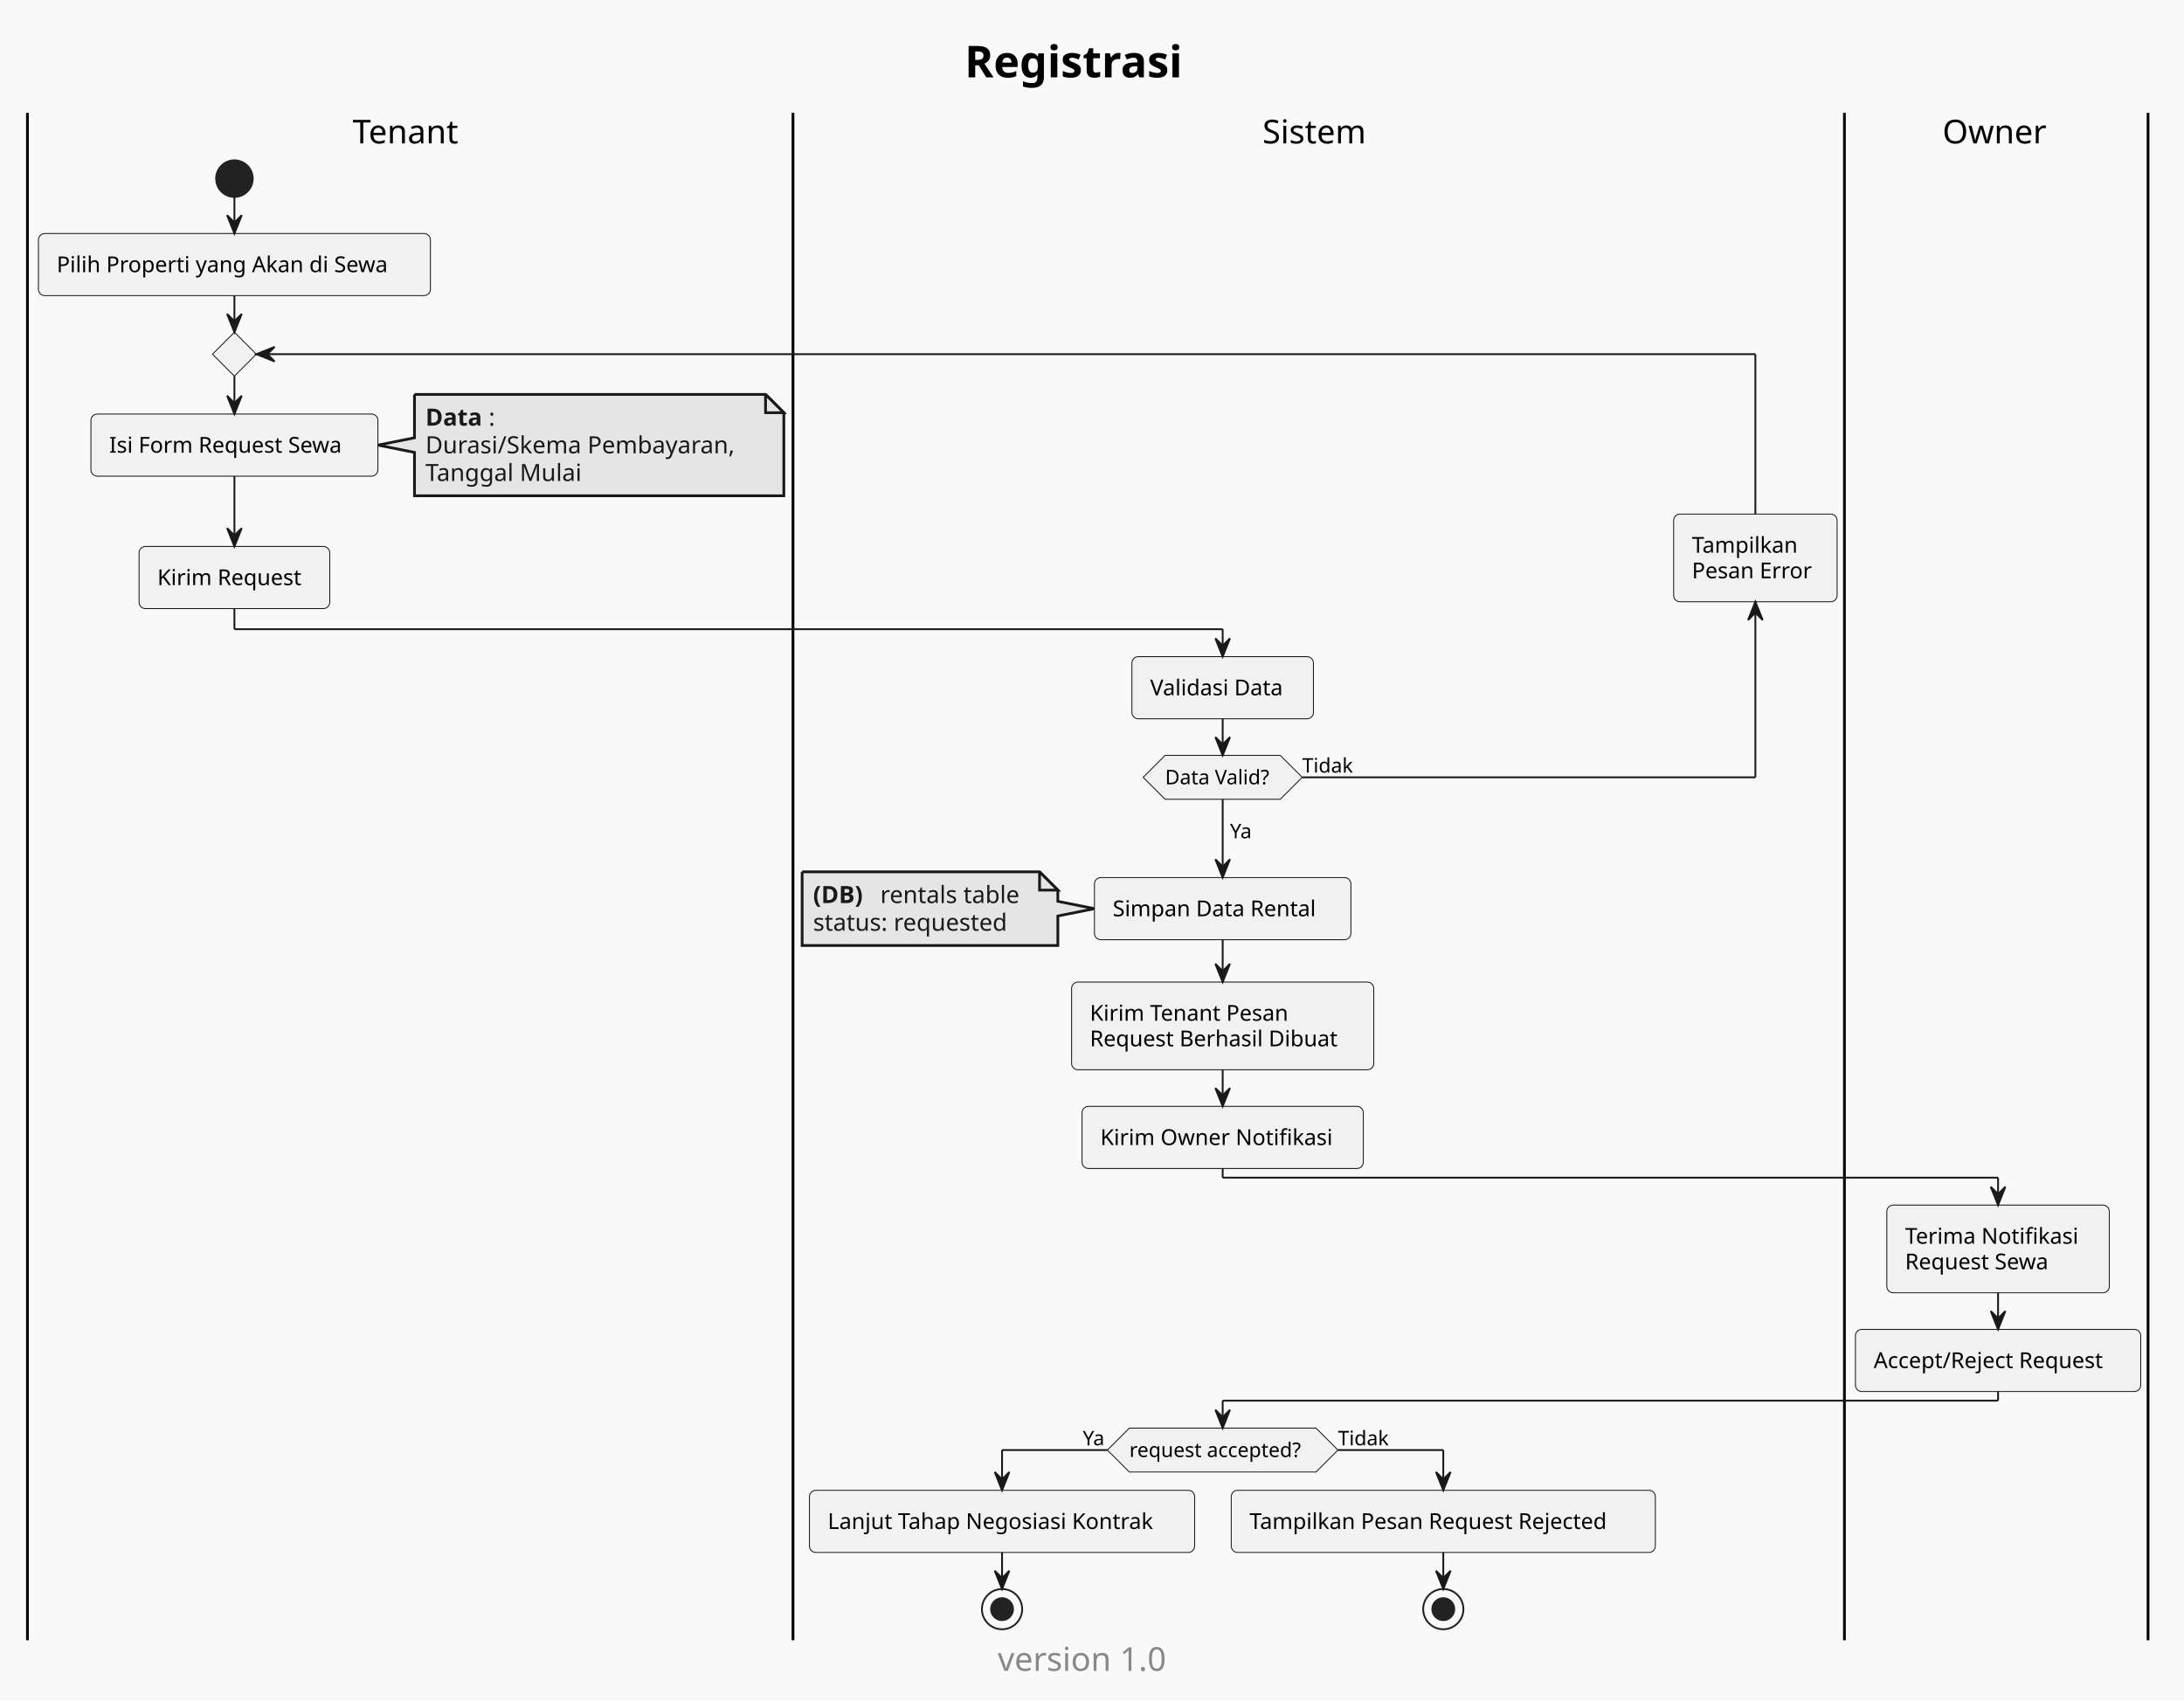
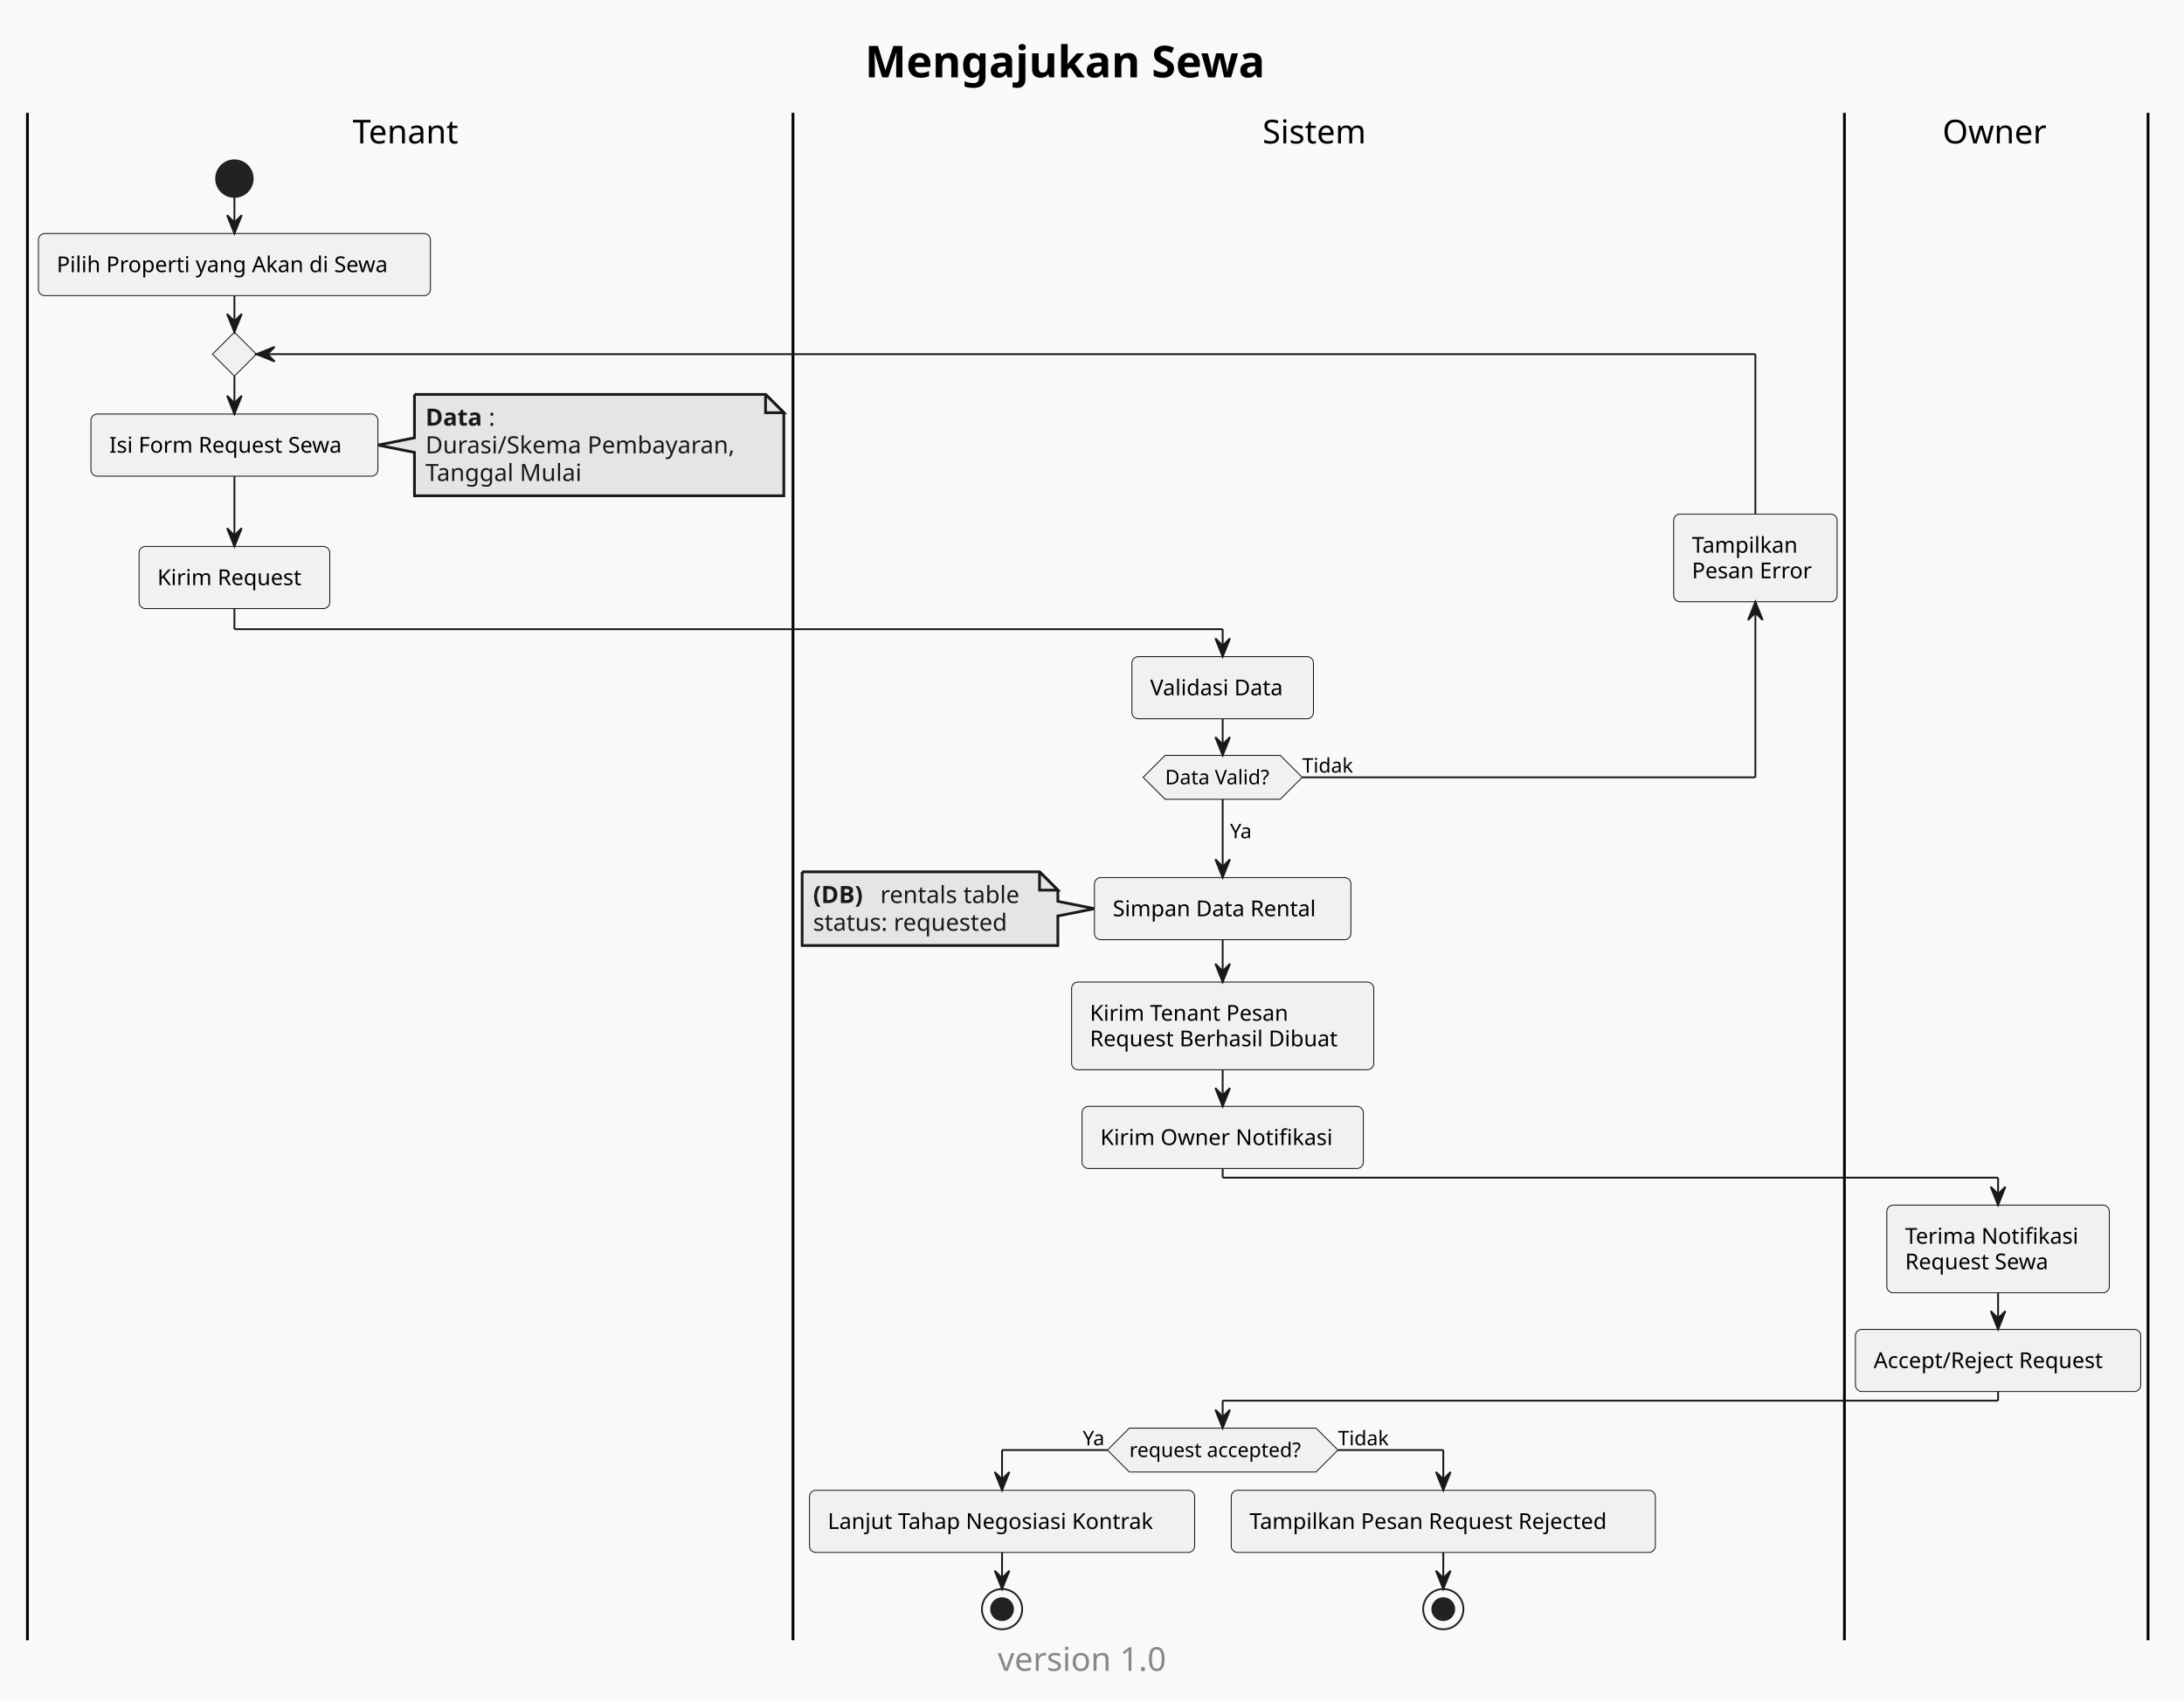
<svg xmlns="http://www.w3.org/2000/svg" contentStyleType="text/css" data-diagram-type="ACTIVITY" height="930px" preserveAspectRatio="none" style="width:1194px;height:930px;background:#F9F9F9;" version="1.1" viewBox="0 0 1194 930" width="1194px" zoomAndPan="magnify">
  <defs />
  <g>
    <rect fill="#F9F9F9" height="930" style="stroke:none;stroke-width:1;" width="1194" x="0" y="0" />
    <g class="title" data-source-line="4">
-       <text fill="#000000" font-family="sans-serif" font-size="24" font-weight="bold" lengthAdjust="spacing" textLength="136.465" x="527.37" y="42.277">Registrasi</text>
+       <text fill="#000000" font-family="sans-serif" font-size="24" font-weight="bold" lengthAdjust="spacing" textLength="245.461" x="472.872" y="42.277">Mengajukan Sewa</text>
    </g>
    <rect fill="none" height="20.953" style="stroke:none;stroke-width:1;" width="1161.205" x="15" y="61.683" />
    <ellipse cx="128.157" cy="97.636" fill="#222222" rx="10" ry="10" style="stroke:#222222;stroke-width:1;" />
    <rect fill="#F1F1F1" height="33.969" rx="3.5" ry="3.5" style="stroke:#181818;stroke-width:0.5;" width="214.315" x="21" y="127.636" />
    <text fill="#000000" font-family="sans-serif" font-size="12" lengthAdjust="spacing" textLength="194.315" x="31" y="148.774">Pilih Properti yang Akan di Sewa</text>
    <path d="M226.601,215.605 L226.601,239.304 L206.601,243.304 L226.601,247.304 L226.601,271.003 A0,0 0 0 0 226.601,271.003 L428.528,271.003 A0,0 0 0 0 428.528,271.003 L428.528,225.605 L418.528,215.605 L226.601,215.605 A0,0 0 0 0 226.601,215.605" fill="#E5E5E5" style="stroke:#191919;stroke-width:1.5;" />
    <path d="M418.528,215.605 L418.528,225.605 L428.528,225.605 L418.528,215.605" fill="#E5E5E5" style="stroke:#191919;stroke-width:1.5;" />
    <text fill="#191919" font-family="sans-serif" font-size="13" font-weight="bold" lengthAdjust="spacing" textLength="34.55" x="232.601" y="232.671">Data</text>
    <text fill="#191919" font-family="sans-serif" font-size="13" lengthAdjust="spacing" textLength="4.38" x="267.151" y="232.671">:</text>
    <text fill="#191919" font-family="sans-serif" font-size="13" lengthAdjust="spacing" textLength="180.927" x="232.601" y="247.804">Durasi/Skema Pembayaran,</text>
    <text fill="#191919" font-family="sans-serif" font-size="13" lengthAdjust="spacing" textLength="91.006" x="232.601" y="262.937">Tanggal Mulai</text>
    <rect fill="#F1F1F1" height="33.969" rx="3.5" ry="3.5" style="stroke:#181818;stroke-width:0.5;" width="156.887" x="49.714" y="226.319" />
    <text fill="#000000" font-family="sans-serif" font-size="12" lengthAdjust="spacing" textLength="136.887" x="59.714" y="247.458">Isi Form Request Sewa</text>
    <rect fill="#F1F1F1" height="33.969" rx="3.5" ry="3.5" style="stroke:#181818;stroke-width:0.5;" width="104.258" x="76.028" y="298.702" />
    <text fill="#000000" font-family="sans-serif" font-size="12" lengthAdjust="spacing" textLength="84.258" x="86.028" y="319.841">Kirim Request</text>
    <polygon fill="#F1F1F1" points="128.157,181.605,140.157,193.605,128.157,205.605,116.157,193.605,128.157,181.605" style="stroke:#181818;stroke-width:0.5;" />
    <line style="stroke:#000000;stroke-width:1.5;" x1="15" x2="15" y1="61.683" y2="896.612" />
    <rect fill="#F1F1F1" height="33.969" rx="3.5" ry="3.5" style="stroke:#181818;stroke-width:0.5;" width="99.254" x="618.812" y="358.94" />
    <text fill="#000000" font-family="sans-serif" font-size="12" lengthAdjust="spacing" textLength="79.254" x="628.812" y="380.079">Validasi Data</text>
    <polygon fill="#F1F1F1" points="636.959,412.909,699.919,412.909,711.919,424.909,699.919,436.909,636.959,436.909,624.959,424.909,636.959,412.909" style="stroke:#181818;stroke-width:0.5;" />
    <text fill="#000000" font-family="sans-serif" font-size="11" lengthAdjust="spacing" textLength="62.96" x="636.959" y="428.717">Data Valid?</text>
    <text fill="#000000" font-family="sans-serif" font-size="11" lengthAdjust="spacing" textLength="29.869" x="711.919" y="422.315">Tidak</text>
    <rect fill="#F1F1F1" height="47.938" rx="3.5" ry="3.5" style="stroke:#181818;stroke-width:0.5;" width="89.369" x="914.985" y="281.003" />
    <text fill="#000000" font-family="sans-serif" font-size="12" lengthAdjust="spacing" textLength="62.566" x="924.985" y="302.142">Tampilkan</text>
    <text fill="#000000" font-family="sans-serif" font-size="12" lengthAdjust="spacing" textLength="69.369" x="924.985" y="316.11">Pesan Error</text>
    <path d="M438.528,476.565 L438.528,516.831 A0,0 0 0 0 438.528,516.831 L578.331,516.831 A0,0 0 0 0 578.331,516.831 L578.331,500.698 L598.331,496.698 L578.331,492.698 L578.331,486.565 L568.331,476.565 L438.528,476.565 A0,0 0 0 0 438.528,476.565" fill="#E5E5E5" style="stroke:#191919;stroke-width:1.5;" />
    <path d="M568.331,476.565 L568.331,486.565 L578.331,486.565 L568.331,476.565" fill="#E5E5E5" style="stroke:#191919;stroke-width:1.5;" />
    <text fill="#191919" font-family="sans-serif" font-size="13" font-weight="bold" lengthAdjust="spacing" textLength="32.583" x="444.528" y="493.632">(DB)</text>
    <text fill="#191919" font-family="sans-serif" font-size="13" lengthAdjust="spacing" textLength="82.088" x="481.243" y="493.632">rentals table</text>
    <text fill="#191919" font-family="sans-serif" font-size="13" lengthAdjust="spacing" textLength="114.41" x="444.528" y="508.765">status: requested</text>
    <rect fill="#F1F1F1" height="33.969" rx="3.5" ry="3.5" style="stroke:#181818;stroke-width:0.5;" width="140.217" x="598.331" y="479.714" />
    <text fill="#000000" font-family="sans-serif" font-size="12" lengthAdjust="spacing" textLength="120.217" x="608.331" y="500.853">Simpan Data Rental</text>
    <rect fill="#F1F1F1" height="47.938" rx="3.5" ry="3.5" style="stroke:#181818;stroke-width:0.5;" width="165.195" x="585.841" y="536.831" />
    <text fill="#000000" font-family="sans-serif" font-size="12" lengthAdjust="spacing" textLength="116.602" x="595.841" y="557.97">Kirim Tenant Pesan</text>
    <text fill="#000000" font-family="sans-serif" font-size="12" lengthAdjust="spacing" textLength="145.195" x="595.841" y="571.938">Request Berhasil Dibuat</text>
    <rect fill="#F1F1F1" height="33.969" rx="3.5" ry="3.5" style="stroke:#181818;stroke-width:0.5;" width="153.775" x="591.551" y="604.769" />
    <text fill="#000000" font-family="sans-serif" font-size="12" lengthAdjust="spacing" textLength="133.775" x="601.551" y="625.907">Kirim Owner Notifikasi</text>
    <polygon fill="#F1F1F1" points="617.419,780.644,719.459,780.644,731.459,792.644,719.459,804.644,617.419,804.644,605.419,792.644,617.419,780.644" style="stroke:#181818;stroke-width:0.5;" />
    <text fill="#000000" font-family="sans-serif" font-size="11" lengthAdjust="spacing" textLength="102.04" x="617.419" y="796.452">request accepted?</text>
    <text fill="#000000" font-family="sans-serif" font-size="11" lengthAdjust="spacing" textLength="13.46" x="591.959" y="790.049">Ya</text>
    <text fill="#000000" font-family="sans-serif" font-size="11" lengthAdjust="spacing" textLength="29.869" x="731.459" y="790.049">Tidak</text>
    <rect fill="#F1F1F1" height="33.969" rx="3.5" ry="3.5" style="stroke:#181818;stroke-width:0.5;" width="210.594" x="442.528" y="814.644" />
    <text fill="#000000" font-family="sans-serif" font-size="12" lengthAdjust="spacing" textLength="190.594" x="452.528" y="835.782">Lanjut Tahap Negosiasi Kontrak</text>
    <ellipse cx="547.825" cy="879.612" fill="none" rx="11" ry="11" style="stroke:#222222;stroke-width:1;" />
    <ellipse cx="547.825" cy="879.612" fill="#222222" rx="6" ry="6" style="stroke:#222222;stroke-width:1;" />
    <rect fill="#F1F1F1" height="33.969" rx="3.5" ry="3.5" style="stroke:#181818;stroke-width:0.5;" width="231.863" x="673.122" y="814.644" />
    <text fill="#000000" font-family="sans-serif" font-size="12" lengthAdjust="spacing" textLength="211.863" x="683.122" y="835.782">Tampilkan Pesan Request Rejected</text>
    <ellipse cx="789.053" cy="879.612" fill="none" rx="11" ry="11" style="stroke:#222222;stroke-width:1;" />
    <ellipse cx="789.053" cy="879.612" fill="#222222" rx="6" ry="6" style="stroke:#222222;stroke-width:1;" />
    <line style="stroke:#000000;stroke-width:1.5;" x1="433.528" x2="433.528" y1="61.683" y2="896.612" />
    <rect fill="#F1F1F1" height="47.938" rx="3.5" ry="3.5" style="stroke:#181818;stroke-width:0.5;" width="121.643" x="1031.528" y="658.737" />
    <text fill="#000000" font-family="sans-serif" font-size="12" lengthAdjust="spacing" textLength="101.643" x="1041.528" y="679.876">Terima Notifikasi</text>
    <text fill="#000000" font-family="sans-serif" font-size="12" lengthAdjust="spacing" textLength="85.266" x="1041.528" y="693.845">Request Sewa</text>
    <rect fill="#F1F1F1" height="33.969" rx="3.5" ry="3.5" style="stroke:#181818;stroke-width:0.5;" width="155.99" x="1014.354" y="726.675" />
    <text fill="#000000" font-family="sans-serif" font-size="12" lengthAdjust="spacing" textLength="135.99" x="1024.354" y="747.813">Accept/Reject Request</text>
    <line style="stroke:#000000;stroke-width:1.5;" x1="1008.354" x2="1008.354" y1="61.683" y2="896.612" />
    <line style="stroke:#000000;stroke-width:1.5;" x1="1174.344" x2="1174.344" y1="61.683" y2="896.612" />
    <line style="stroke:#191919;stroke-width:1;" x1="128.157" x2="128.157" y1="107.636" y2="127.636" />
    <polygon fill="#191919" points="124.157,117.636,128.157,127.636,132.157,117.636,128.157,121.636" style="stroke:#191919;stroke-width:1;" />
    <line style="stroke:#191919;stroke-width:1;" x1="128.157" x2="128.157" y1="260.288" y2="298.702" />
    <polygon fill="#191919" points="124.157,288.702,128.157,298.702,132.157,288.702,128.157,292.702" style="stroke:#191919;stroke-width:1;" />
    <line style="stroke:#191919;stroke-width:1;" x1="128.157" x2="128.157" y1="205.605" y2="226.319" />
    <polygon fill="#191919" points="124.157,216.319,128.157,226.319,132.157,216.319,128.157,220.319" style="stroke:#191919;stroke-width:1;" />
    <line style="stroke:#191919;stroke-width:1;" x1="128.157" x2="128.157" y1="161.605" y2="181.605" />
    <polygon fill="#191919" points="124.157,171.605,128.157,181.605,132.157,171.605,128.157,175.605" style="stroke:#191919;stroke-width:1;" />
    <line style="stroke:#191919;stroke-width:1;" x1="711.919" x2="959.669" y1="424.909" y2="424.909" />
    <line style="stroke:#191919;stroke-width:1;" x1="959.669" x2="959.669" y1="328.94" y2="424.909" />
    <polygon fill="#191919" points="955.669,338.94,959.669,328.94,963.669,338.94,959.669,334.94" style="stroke:#191919;stroke-width:1;" />
    <line style="stroke:#191919;stroke-width:1;" x1="668.439" x2="668.439" y1="392.909" y2="412.909" />
    <polygon fill="#191919" points="664.439,402.909,668.439,412.909,672.439,402.909,668.439,406.909" style="stroke:#191919;stroke-width:1;" />
    <line style="stroke:#191919;stroke-width:1;" x1="668.439" x2="668.439" y1="436.909" y2="479.714" />
    <polygon fill="#191919" points="664.439,469.714,668.439,479.714,672.439,469.714,668.439,473.714" style="stroke:#191919;stroke-width:1;" />
    <text fill="#000000" font-family="sans-serif" font-size="11" lengthAdjust="spacing" textLength="13.46" x="672.439" y="458.214">Ya</text>
    <line style="stroke:#191919;stroke-width:1;" x1="668.439" x2="668.439" y1="513.683" y2="536.831" />
    <polygon fill="#191919" points="664.439,526.831,668.439,536.831,672.439,526.831,668.439,530.831" style="stroke:#191919;stroke-width:1;" />
    <line style="stroke:#191919;stroke-width:1;" x1="668.439" x2="668.439" y1="584.769" y2="604.769" />
    <polygon fill="#191919" points="664.439,594.769,668.439,604.769,672.439,594.769,668.439,598.769" style="stroke:#191919;stroke-width:1;" />
    <line style="stroke:#191919;stroke-width:1;" x1="547.825" x2="547.825" y1="848.612" y2="868.612" />
    <polygon fill="#191919" points="543.825,858.612,547.825,868.612,551.825,858.612,547.825,862.612" style="stroke:#191919;stroke-width:1;" />
    <line style="stroke:#191919;stroke-width:1;" x1="789.053" x2="789.053" y1="848.612" y2="868.612" />
    <polygon fill="#191919" points="785.053,858.612,789.053,868.612,793.053,858.612,789.053,862.612" style="stroke:#191919;stroke-width:1;" />
    <line style="stroke:#191919;stroke-width:1;" x1="605.419" x2="547.825" y1="792.644" y2="792.644" />
    <line style="stroke:#191919;stroke-width:1;" x1="547.825" x2="547.825" y1="792.644" y2="814.644" />
    <polygon fill="#191919" points="543.825,804.644,547.825,814.644,551.825,804.644,547.825,808.644" style="stroke:#191919;stroke-width:1;" />
    <line style="stroke:#191919;stroke-width:1;" x1="731.459" x2="789.053" y1="792.644" y2="792.644" />
    <line style="stroke:#191919;stroke-width:1;" x1="789.053" x2="789.053" y1="792.644" y2="814.644" />
    <polygon fill="#191919" points="785.053,804.644,789.053,814.644,793.053,804.644,789.053,808.644" style="stroke:#191919;stroke-width:1;" />
    <line style="stroke:#191919;stroke-width:1;" x1="1092.349" x2="1092.349" y1="706.675" y2="726.675" />
    <polygon fill="#191919" points="1088.349,716.675,1092.349,726.675,1096.349,716.675,1092.349,720.675" style="stroke:#191919;stroke-width:1;" />
    <line style="stroke:#191919;stroke-width:1;" x1="128.157" x2="128.157" y1="332.671" y2="343.94" />
    <line style="stroke:#191919;stroke-width:1;" x1="128.157" x2="668.439" y1="343.94" y2="343.94" />
    <line style="stroke:#191919;stroke-width:1;" x1="668.439" x2="668.439" y1="343.94" y2="358.94" />
    <polygon fill="#191919" points="664.439,348.94,668.439,358.94,672.439,348.94,668.439,352.94" style="stroke:#191919;stroke-width:1;" />
    <line style="stroke:#191919;stroke-width:1;" x1="959.669" x2="959.669" y1="193.605" y2="281.003" />
    <line style="stroke:#191919;stroke-width:1;" x1="959.669" x2="140.157" y1="193.605" y2="193.605" />
    <polygon fill="#191919" points="150.157,189.605,140.157,193.605,150.157,197.605,146.157,193.605" style="stroke:#191919;stroke-width:1;" />
    <line style="stroke:#191919;stroke-width:1;" x1="668.439" x2="668.439" y1="638.737" y2="643.737" />
    <line style="stroke:#191919;stroke-width:1;" x1="668.439" x2="1092.349" y1="643.737" y2="643.737" />
    <line style="stroke:#191919;stroke-width:1;" x1="1092.349" x2="1092.349" y1="643.737" y2="658.737" />
    <polygon fill="#191919" points="1088.349,648.737,1092.349,658.737,1096.349,648.737,1092.349,652.737" style="stroke:#191919;stroke-width:1;" />
    <line style="stroke:#191919;stroke-width:1;" x1="1092.349" x2="1092.349" y1="760.644" y2="765.644" />
    <line style="stroke:#191919;stroke-width:1;" x1="1092.349" x2="668.439" y1="765.644" y2="765.644" />
    <line style="stroke:#191919;stroke-width:1;" x1="668.439" x2="668.439" y1="765.644" y2="780.644" />
    <polygon fill="#191919" points="664.439,770.644,668.439,780.644,672.439,770.644,668.439,774.644" style="stroke:#191919;stroke-width:1;" />
    <text fill="#000000" font-family="sans-serif" font-size="18" lengthAdjust="spacing" textLength="62.974" x="192.777" y="78.391">Tenant</text>
    <text fill="#000000" font-family="sans-serif" font-size="18" lengthAdjust="spacing" textLength="61.471" x="690.206" y="78.391">Sistem</text>
    <text fill="#000000" font-family="sans-serif" font-size="18" lengthAdjust="spacing" textLength="58.773" x="1061.963" y="78.391">Owner</text>
    <g class="footer" data-source-line="5">
      <text fill="#888888" font-family="sans-serif" font-size="18" lengthAdjust="spacing" textLength="100.274" x="545.465" y="913.32">version 1.0</text>
    </g>
  </g>
</svg>
